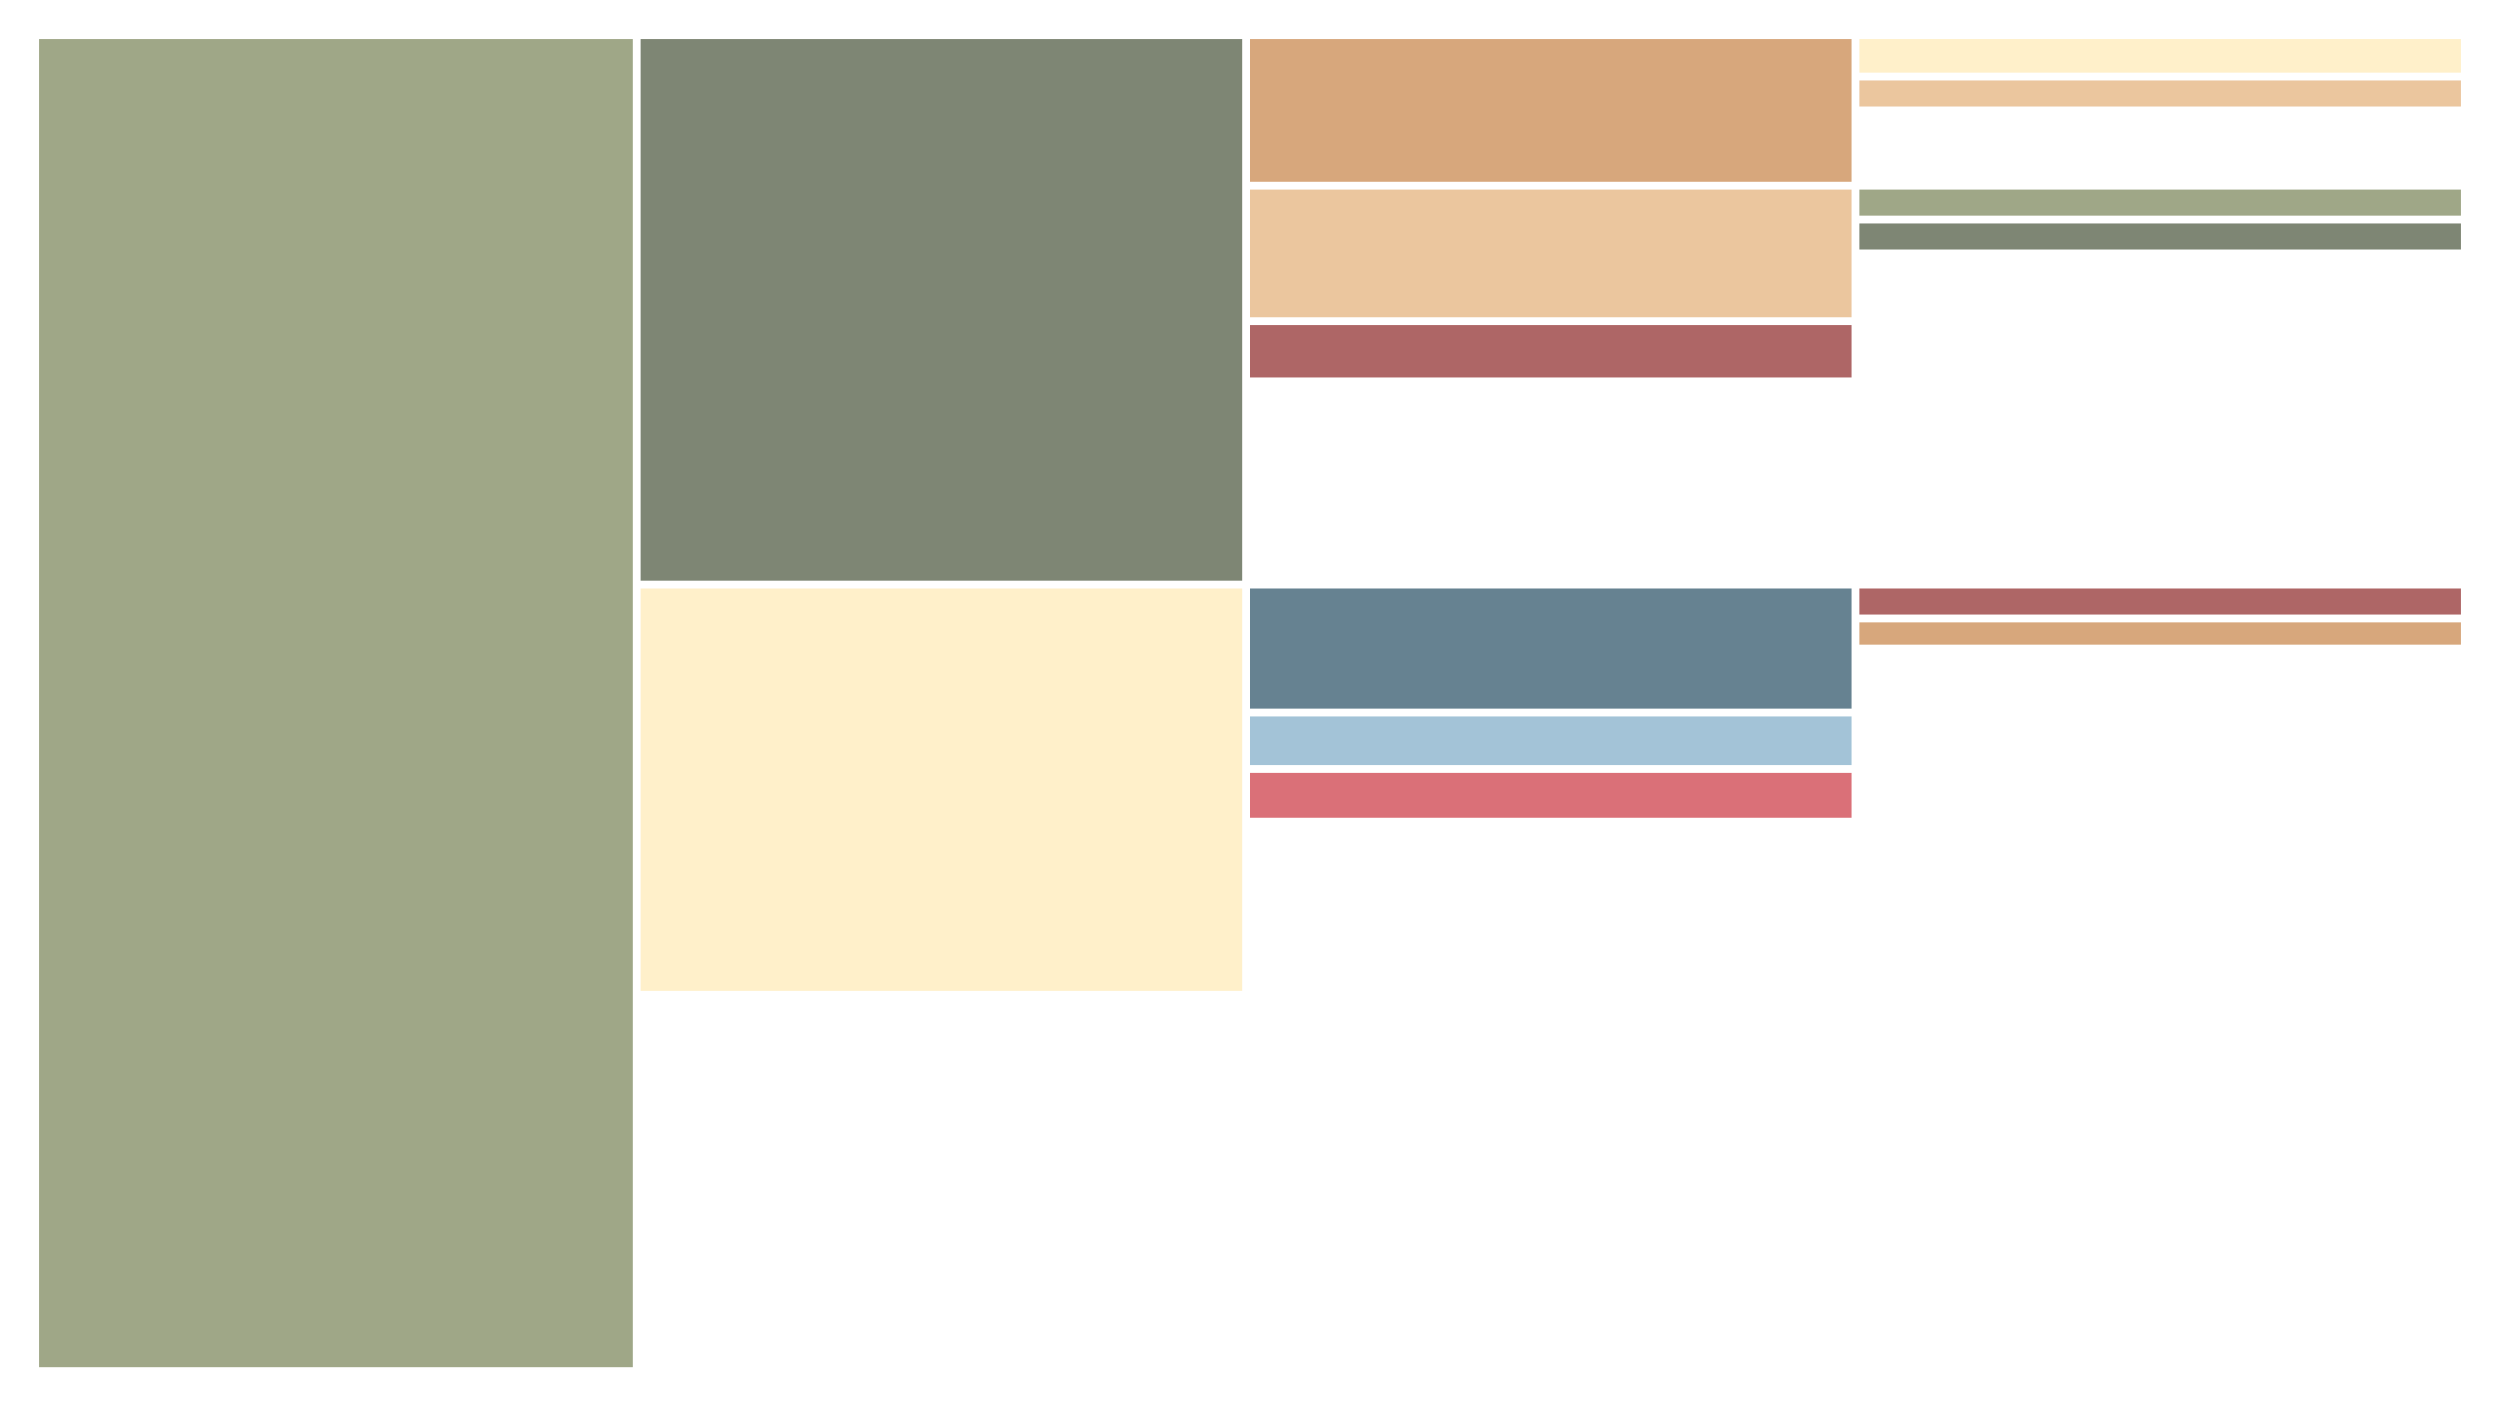
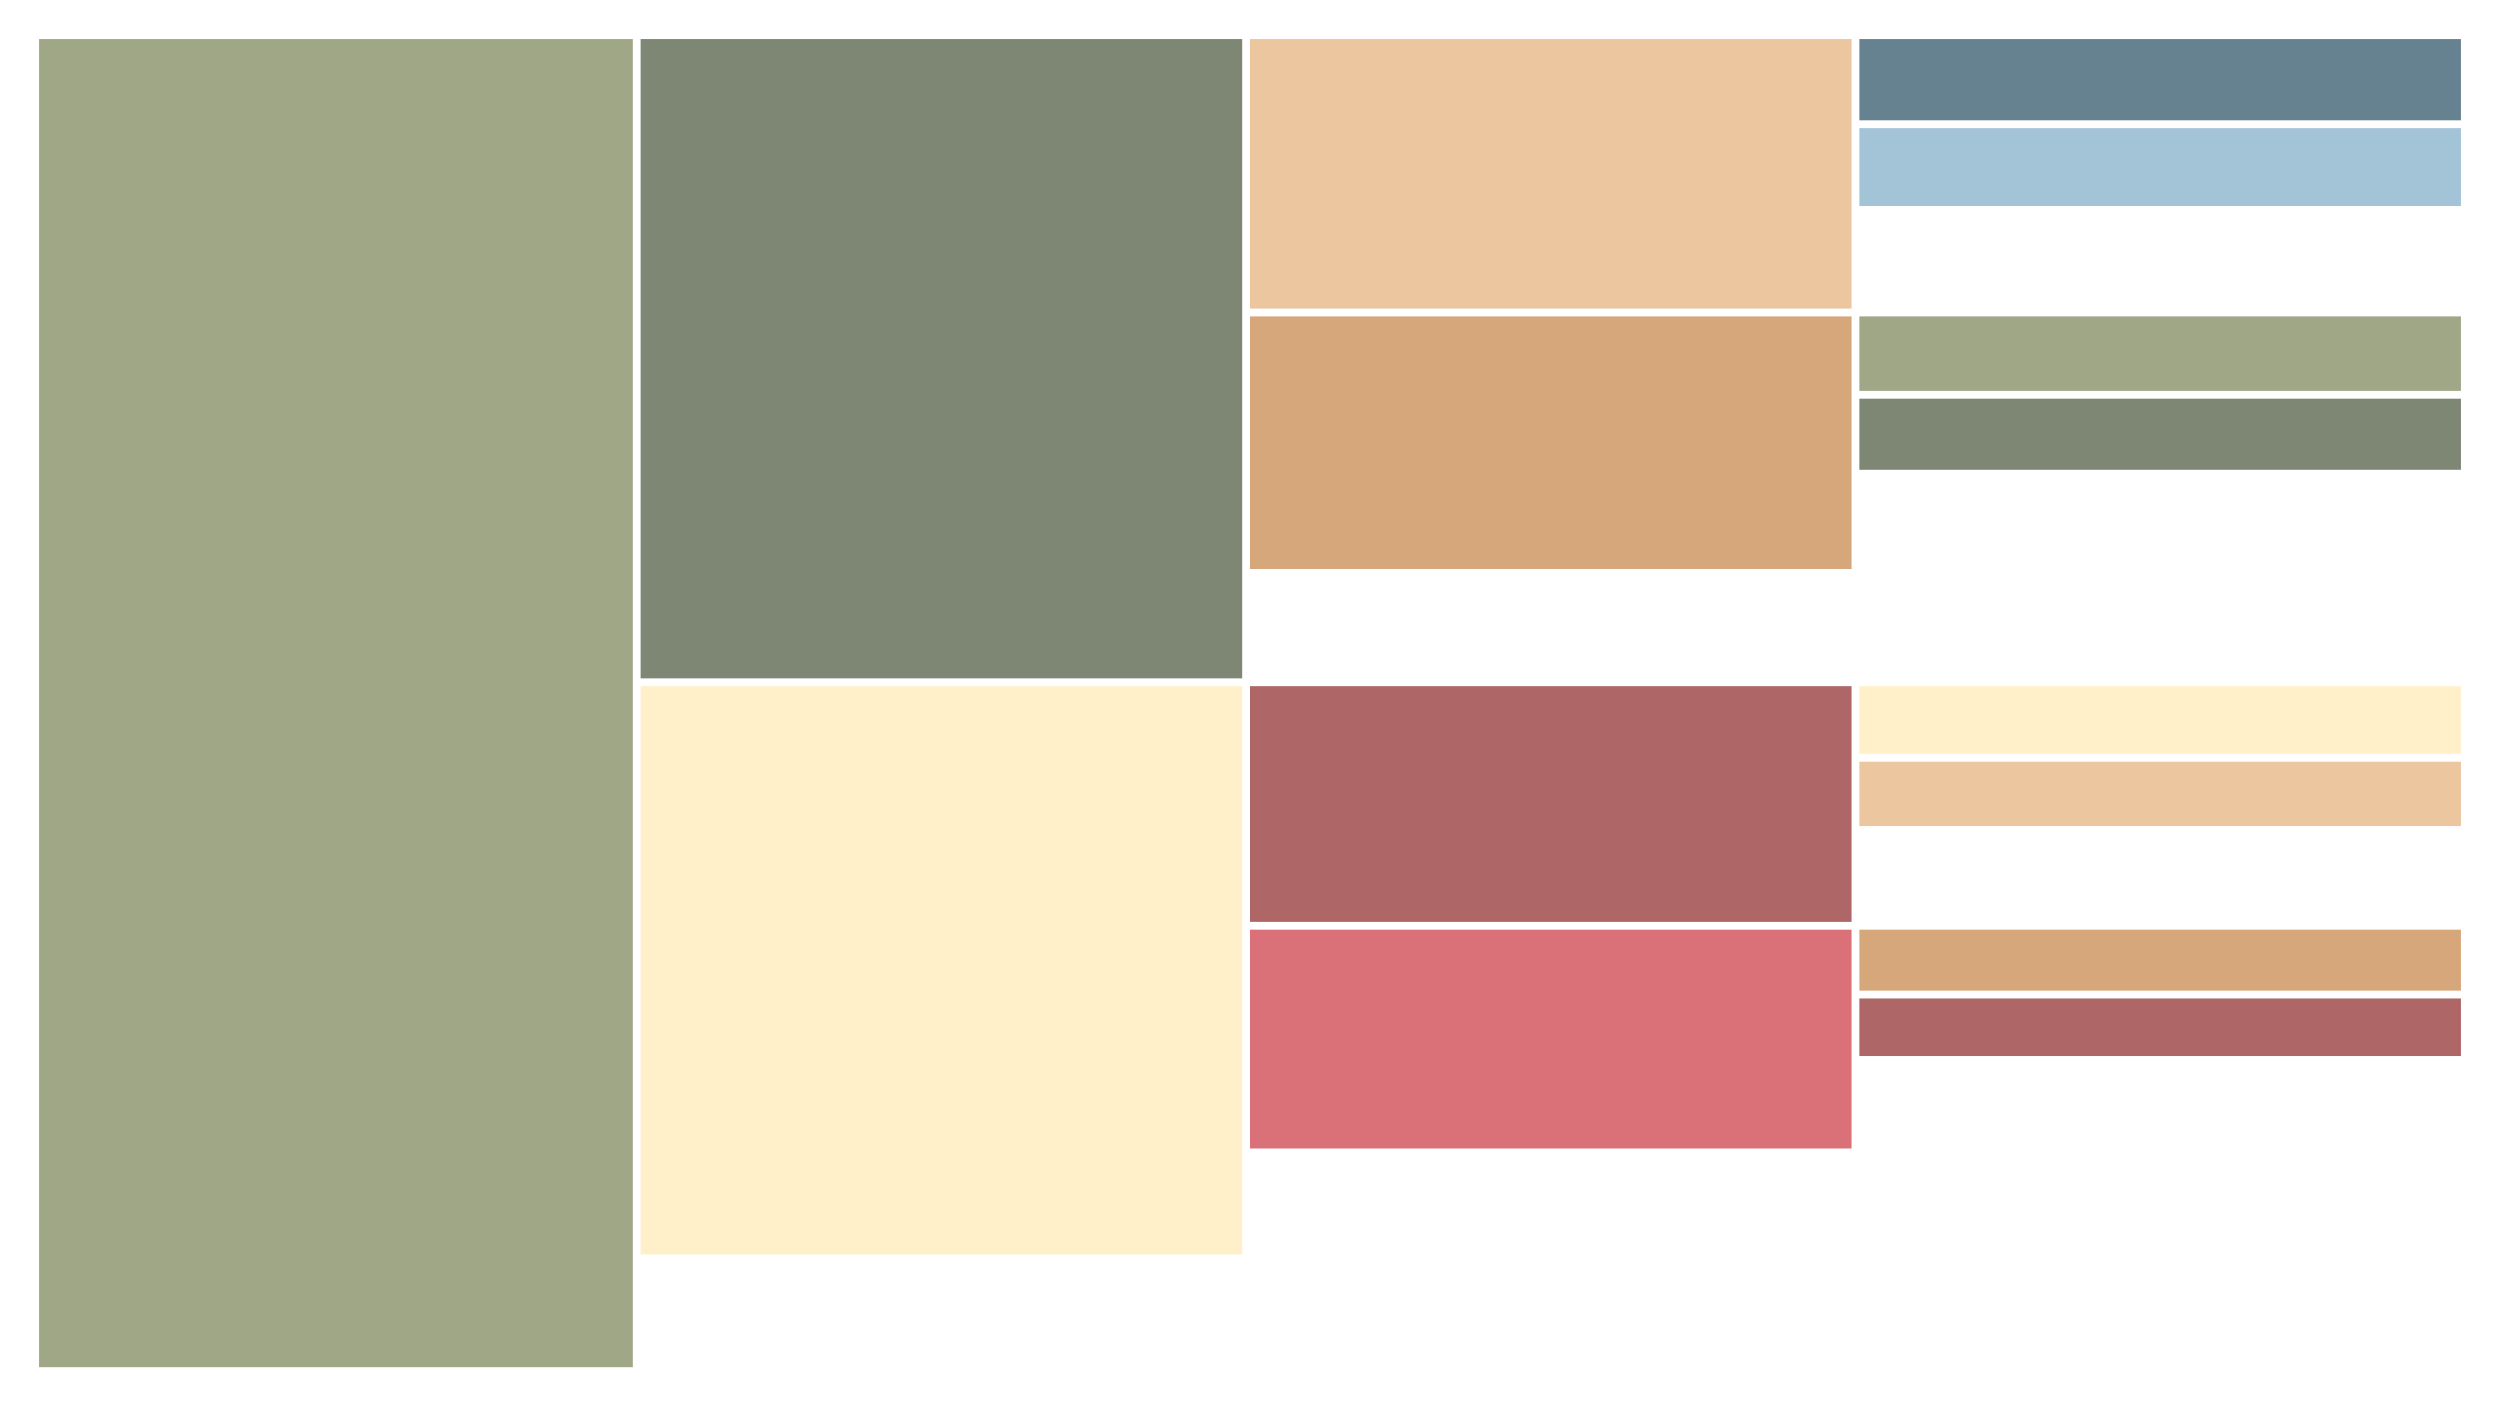
<svg xmlns="http://www.w3.org/2000/svg" width="320" height="180" viewBox="0 0 320 180">
  <svg width="320" height="180" viewBox="0 0 320 180" preserveAspectRatio="xMidYMid meet">
    <g data-chart-id="default-preview-Icicle" data-chart-type="icicle" data-tree-direction="right" data-palette="global" data-renderer="observable-icicle@3">
      <g transform="translate(5 5)" data-chart-id="default-preview-Icicle" data-mark-role="node" data-mark-group-id="mark-group:default-preview-Icicle:node" data-node-key="root" data-row-key="root|2025-01">
        <rect width="76" height="170" fill="#606c38" fill-opacity="0.6" />
      </g>
      <g transform="translate(82 5)" data-chart-id="default-preview-Icicle" data-mark-role="node" data-mark-group-id="mark-group:default-preview-Icicle:node" data-node-key="north" data-row-key="north|2025-01">
-         <rect width="77" height="69.327" fill="#283618" fill-opacity="0.6" />
+         <rect width="77" height="81.83" fill="#283618" fill-opacity="0.6" />
      </g>
-       <g transform="translate(82 75.32676)" data-chart-id="default-preview-Icicle" data-mark-role="node" data-mark-group-id="mark-group:default-preview-Icicle:node" data-node-key="south" data-row-key="south|2025-01">
-         <rect width="77" height="51.504" fill="#ffe6a7" fill-opacity="0.6" />
+       <g transform="translate(82 87.83038)" data-chart-id="default-preview-Icicle" data-mark-role="node" data-mark-group-id="mark-group:default-preview-Icicle:node" data-node-key="south" data-row-key="south|2025-01">
+         <rect width="77" height="72.739" fill="#ffe6a7" fill-opacity="0.6" />
      </g>
-       <g transform="translate(160 5)" data-chart-id="default-preview-Icicle" data-mark-role="node" data-mark-group-id="mark-group:default-preview-Icicle:node" data-node-key="north_b" data-row-key="north_b|2025-01">
-         <rect width="77" height="18.268" fill="#bc6c25" fill-opacity="0.6" />
+       <g transform="translate(160 5)" data-chart-id="default-preview-Icicle" data-mark-role="node" data-mark-group-id="mark-group:default-preview-Icicle:node" data-node-key="north_a" data-row-key="north_a|2025-01">
+         <rect width="77" height="34.499" fill="#dda15e" fill-opacity="0.6" />
      </g>
-       <g transform="translate(160 24.26761)" data-chart-id="default-preview-Icicle" data-mark-role="node" data-mark-group-id="mark-group:default-preview-Icicle:node" data-node-key="north_a" data-row-key="north_a|2025-01">
-         <rect width="77" height="16.341" fill="#dda15e" fill-opacity="0.6" />
+       <g transform="translate(160 40.49873)" data-chart-id="default-preview-Icicle" data-mark-role="node" data-mark-group-id="mark-group:default-preview-Icicle:node" data-node-key="north_b" data-row-key="north_b|2025-01">
+         <rect width="77" height="32.334" fill="#bc6c25" fill-opacity="0.6" />
      </g>
-       <g transform="translate(160 41.60845)" data-chart-id="default-preview-Icicle" data-mark-role="node" data-mark-group-id="mark-group:default-preview-Icicle:node" data-node-key="north_c" data-row-key="north_c|2025-01">
-         <rect width="77" height="6.707" fill="#780000" fill-opacity="0.6" />
+       <g transform="translate(160 87.83038)" data-chart-id="default-preview-Icicle" data-mark-role="node" data-mark-group-id="mark-group:default-preview-Icicle:node" data-node-key="south_a" data-row-key="south_a|2025-01">
+         <rect width="77" height="30.17" fill="#780000" fill-opacity="0.6" />
      </g>
-       <g transform="translate(160 75.32676)" data-chart-id="default-preview-Icicle" data-mark-role="node" data-mark-group-id="mark-group:default-preview-Icicle:node" data-node-key="south_b" data-row-key="south_b|2025-01">
-         <rect width="77" height="15.377" fill="#003049" fill-opacity="0.6" />
+       <g transform="translate(160 119)" data-chart-id="default-preview-Icicle" data-mark-role="node" data-mark-group-id="mark-group:default-preview-Icicle:node" data-node-key="south_b" data-row-key="south_b|2025-01">
+         <rect width="77" height="28.005" fill="#c1121f" fill-opacity="0.6" />
      </g>
-       <g transform="translate(160 91.70423)" data-chart-id="default-preview-Icicle" data-mark-role="node" data-mark-group-id="mark-group:default-preview-Icicle:node" data-node-key="south_c" data-row-key="south_c|2025-01">
-         <rect width="77" height="6.225" fill="#669bbc" fill-opacity="0.6" />
+       <g transform="translate(238 5)" data-chart-id="default-preview-Icicle" data-mark-role="node" data-mark-group-id="mark-group:default-preview-Icicle:node" data-node-key="north_a_1" data-row-key="north_a_1|2025-01">
+         <rect width="77" height="10.4" fill="#003049" fill-opacity="0.6" />
      </g>
-       <g transform="translate(160 98.92958)" data-chart-id="default-preview-Icicle" data-mark-role="node" data-mark-group-id="mark-group:default-preview-Icicle:node" data-node-key="south_a" data-row-key="south_a|2025-01">
-         <rect width="77" height="5.744" fill="#c1121f" fill-opacity="0.6" />
+       <g transform="translate(238 16.4)" data-chart-id="default-preview-Icicle" data-mark-role="node" data-mark-group-id="mark-group:default-preview-Icicle:node" data-node-key="north_a_2" data-row-key="north_a_2|2025-01">
+         <rect width="77" height="9.967" fill="#669bbc" fill-opacity="0.6" />
      </g>
-       <g transform="translate(238 5)" data-chart-id="default-preview-Icicle" data-mark-role="node" data-mark-group-id="mark-group:default-preview-Icicle:node" data-node-key="north_b_1" data-row-key="north_b_1|2025-01">
-         <rect width="77" height="4.299" fill="#ffe6a7" fill-opacity="0.6" />
+       <g transform="translate(238 40.49873)" data-chart-id="default-preview-Icicle" data-mark-role="node" data-mark-group-id="mark-group:default-preview-Icicle:node" data-node-key="north_b_1" data-row-key="north_b_1|2025-01">
+         <rect width="77" height="9.534" fill="#606c38" fill-opacity="0.6" />
      </g>
-       <g transform="translate(238 10.29859)" data-chart-id="default-preview-Icicle" data-mark-role="node" data-mark-group-id="mark-group:default-preview-Icicle:node" data-node-key="north_b_2" data-row-key="north_b_2|2025-01">
-         <rect width="77" height="3.335" fill="#dda15e" fill-opacity="0.6" />
+       <g transform="translate(238 51.03291)" data-chart-id="default-preview-Icicle" data-mark-role="node" data-mark-group-id="mark-group:default-preview-Icicle:node" data-node-key="north_b_2" data-row-key="north_b_2|2025-01">
+         <rect width="77" height="9.101" fill="#283618" fill-opacity="0.6" />
      </g>
-       <g transform="translate(238 24.26761)" data-chart-id="default-preview-Icicle" data-mark-role="node" data-mark-group-id="mark-group:default-preview-Icicle:node" data-node-key="north_a_1" data-row-key="north_a_1|2025-01">
-         <rect width="77" height="3.335" fill="#606c38" fill-opacity="0.6" />
+       <g transform="translate(238 87.83038)" data-chart-id="default-preview-Icicle" data-mark-role="node" data-mark-group-id="mark-group:default-preview-Icicle:node" data-node-key="south_a_1" data-row-key="south_a_1|2025-01">
+         <rect width="77" height="8.668" fill="#ffe6a7" fill-opacity="0.6" />
      </g>
-       <g transform="translate(238 28.60282)" data-chart-id="default-preview-Icicle" data-mark-role="node" data-mark-group-id="mark-group:default-preview-Icicle:node" data-node-key="north_a_2" data-row-key="north_a_2|2025-01">
-         <rect width="77" height="3.335" fill="#283618" fill-opacity="0.6" />
+       <g transform="translate(238 97.49873)" data-chart-id="default-preview-Icicle" data-mark-role="node" data-mark-group-id="mark-group:default-preview-Icicle:node" data-node-key="south_a_2" data-row-key="south_a_2|2025-01">
+         <rect width="77" height="8.235" fill="#dda15e" fill-opacity="0.6" />
      </g>
-       <g transform="translate(238 75.32676)" data-chart-id="default-preview-Icicle" data-mark-role="node" data-mark-group-id="mark-group:default-preview-Icicle:node" data-node-key="south_b_2" data-row-key="south_b_2|2025-01">
-         <rect width="77" height="3.335" fill="#780000" fill-opacity="0.6" />
+       <g transform="translate(238 119)" data-chart-id="default-preview-Icicle" data-mark-role="node" data-mark-group-id="mark-group:default-preview-Icicle:node" data-node-key="south_b_1" data-row-key="south_b_1|2025-01">
+         <rect width="77" height="7.803" fill="#bc6c25" fill-opacity="0.6" />
      </g>
-       <g transform="translate(238 79.66197)" data-chart-id="default-preview-Icicle" data-mark-role="node" data-mark-group-id="mark-group:default-preview-Icicle:node" data-node-key="south_b_1" data-row-key="south_b_1|2025-01">
-         <rect width="77" height="2.854" fill="#bc6c25" fill-opacity="0.6" />
+       <g transform="translate(238 127.8025)" data-chart-id="default-preview-Icicle" data-mark-role="node" data-mark-group-id="mark-group:default-preview-Icicle:node" data-node-key="south_b_2" data-row-key="south_b_2|2025-01">
+         <rect width="77" height="7.37" fill="#780000" fill-opacity="0.6" />
      </g>
    </g>
  </svg>
</svg>
